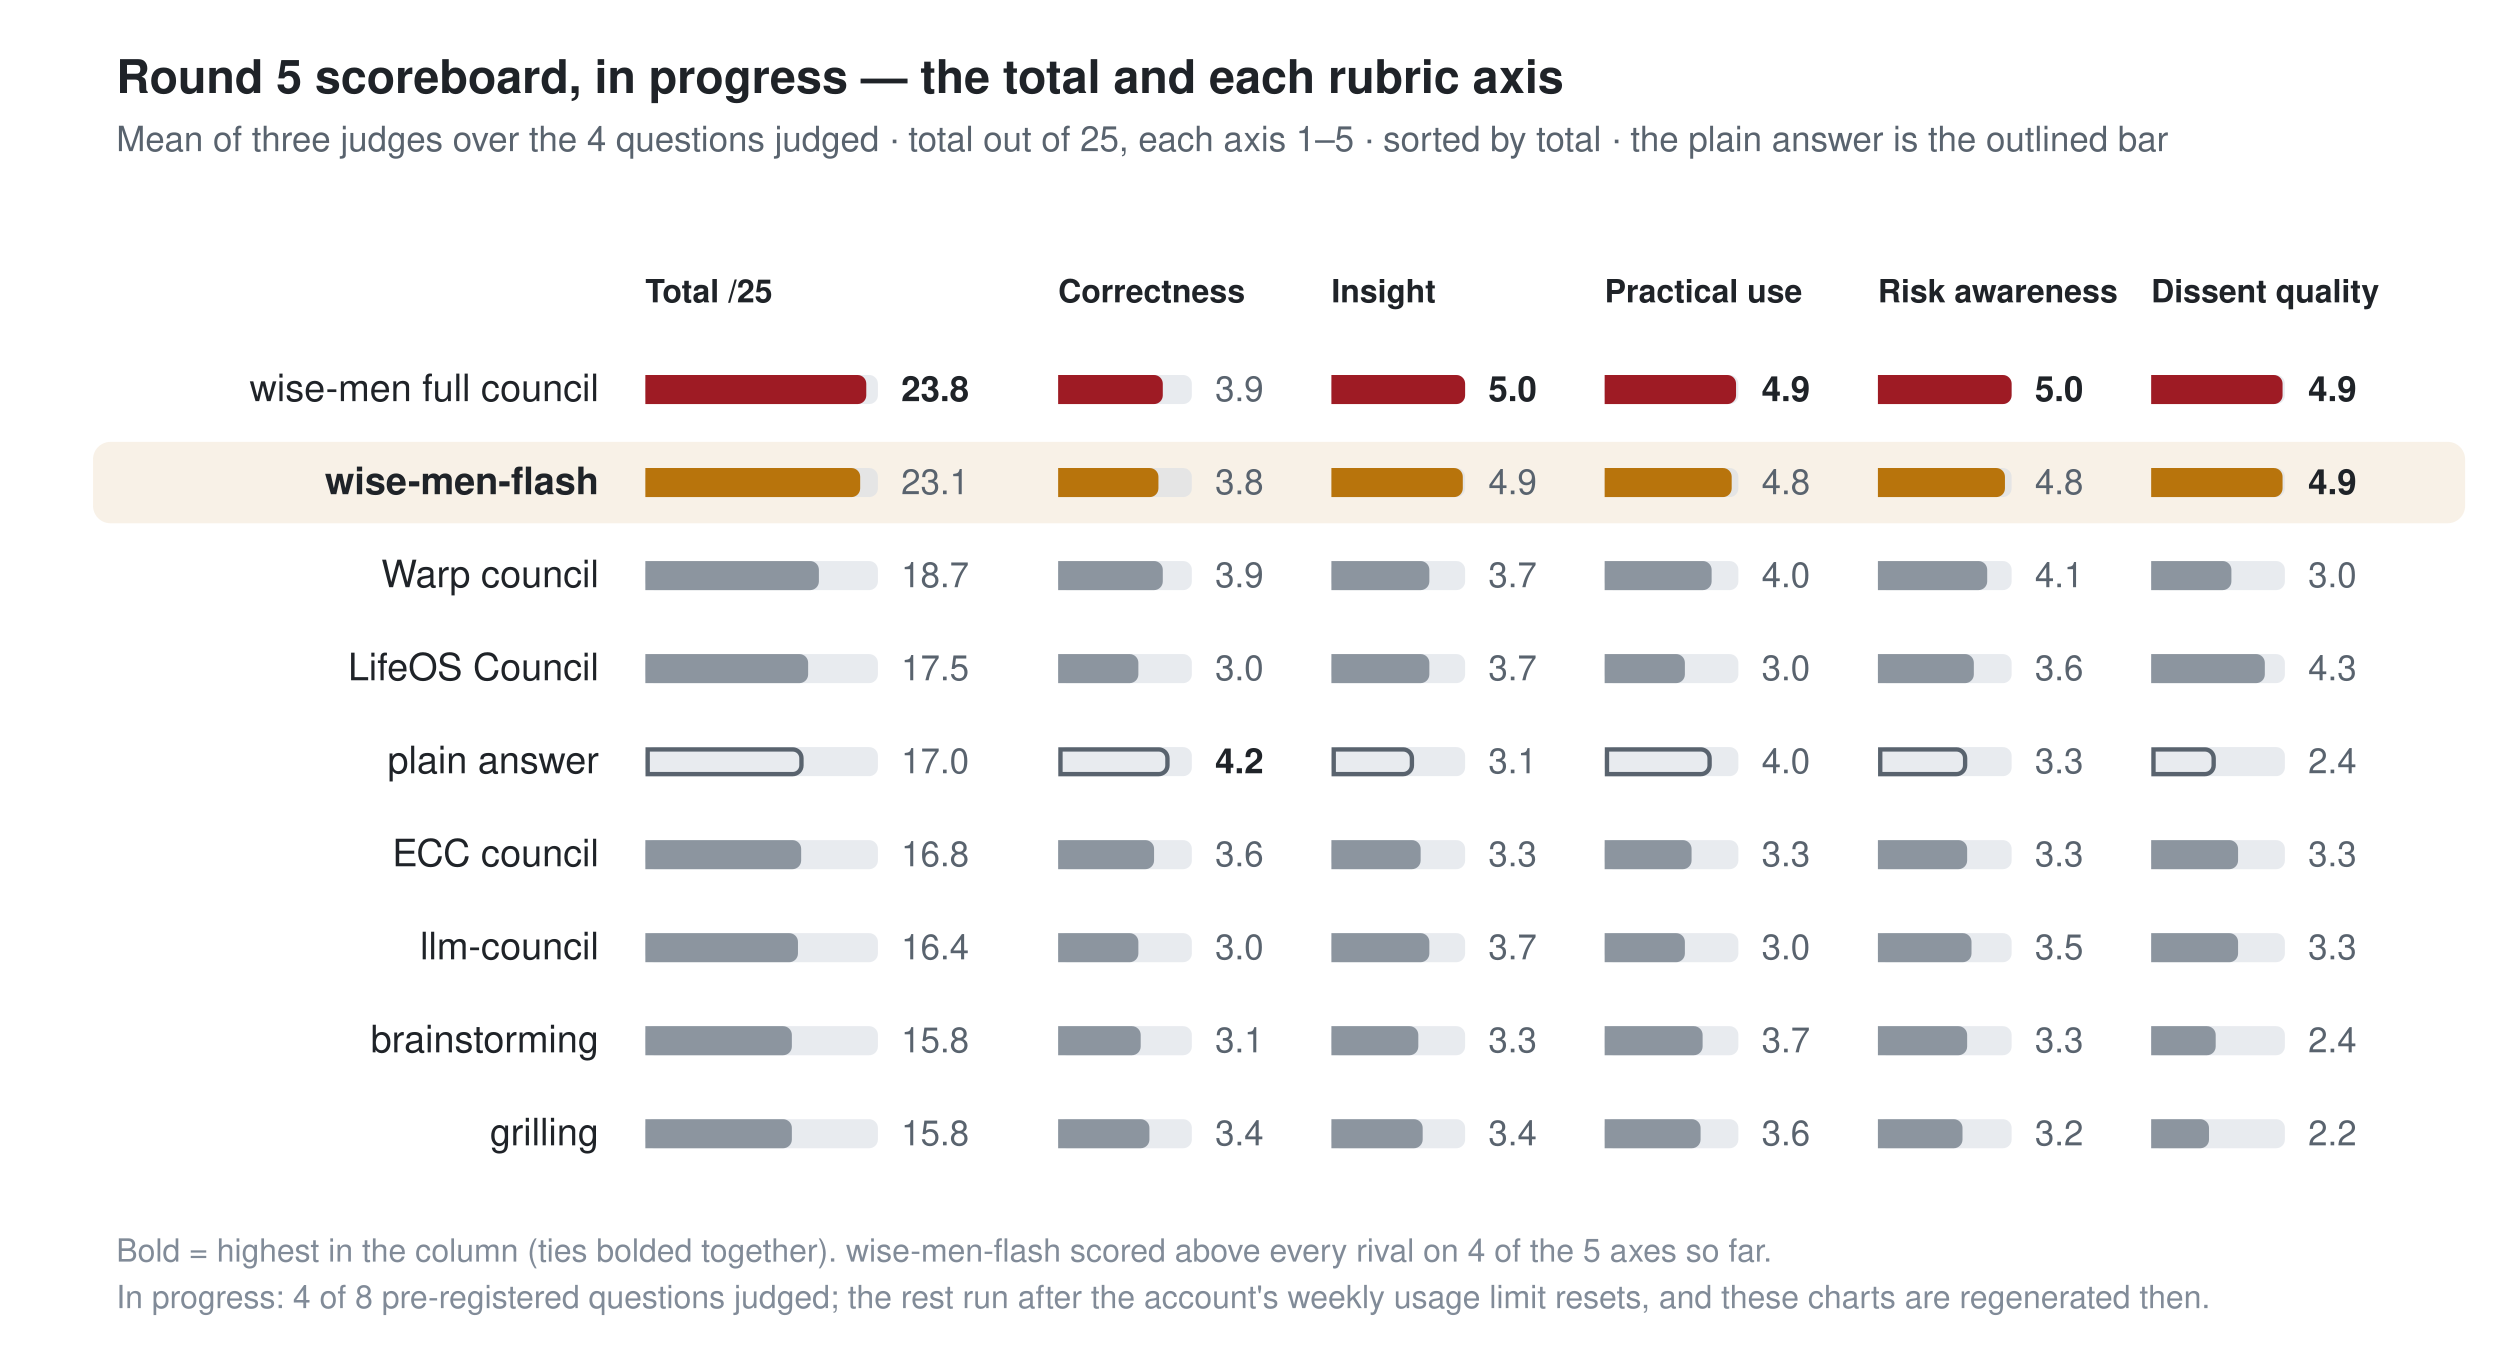
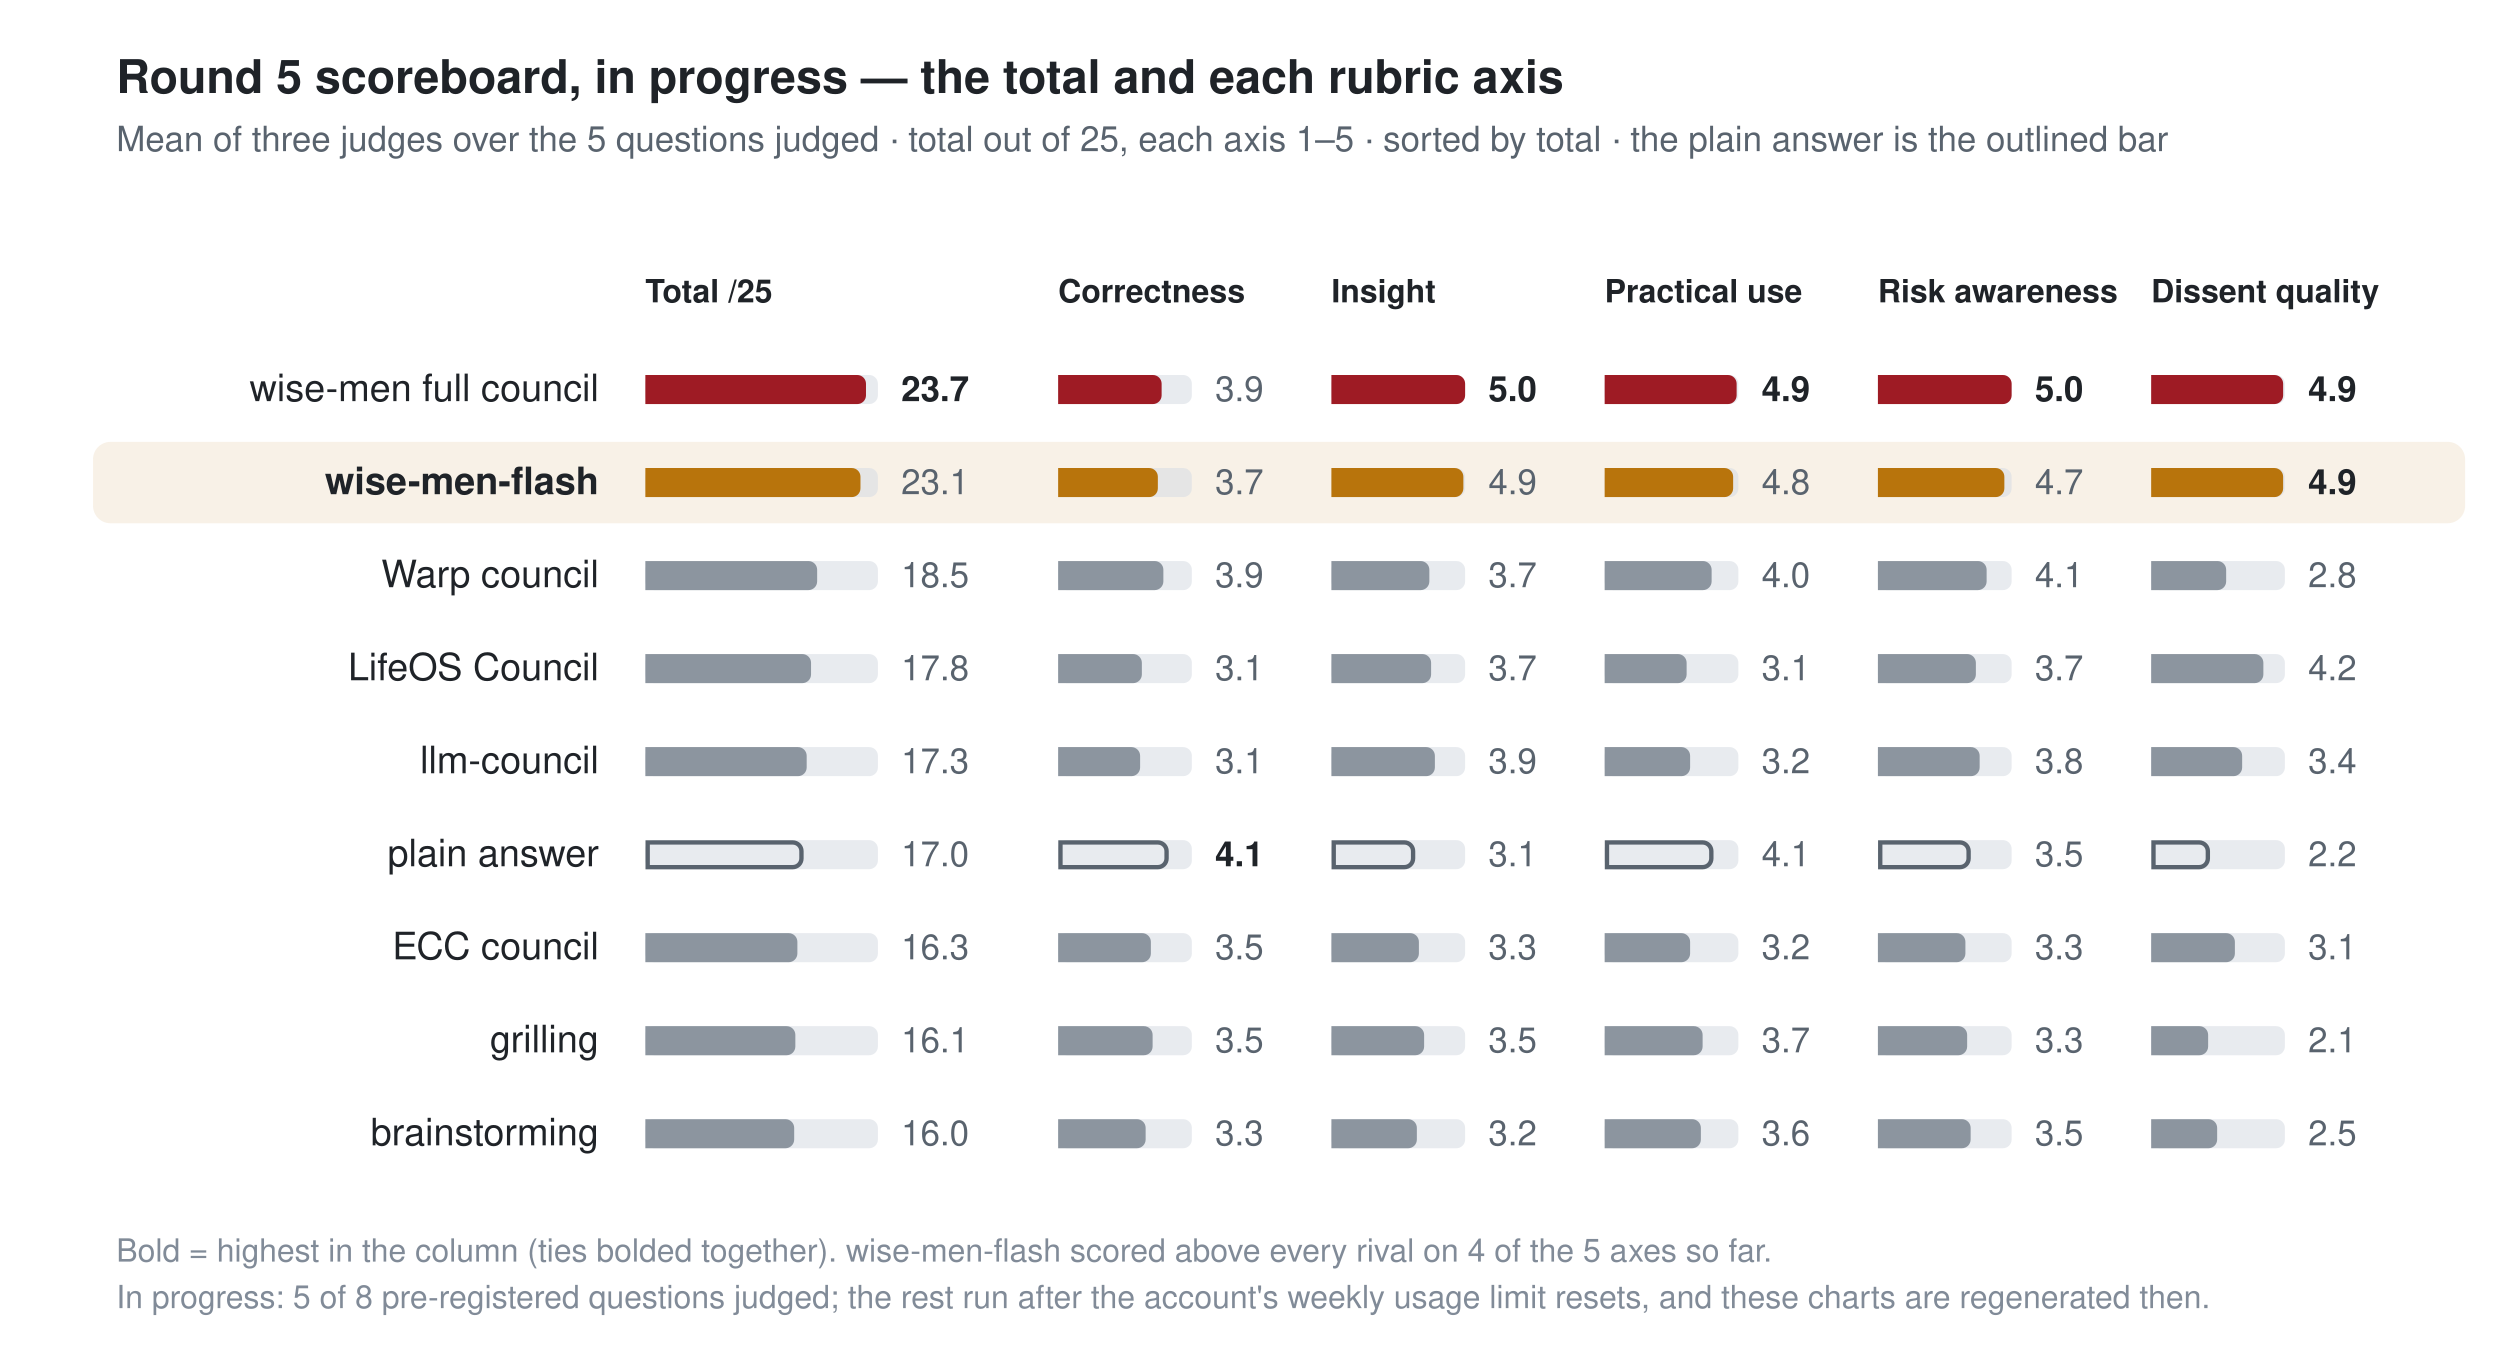
<svg xmlns="http://www.w3.org/2000/svg" viewBox="0 0 860 464" width="860" font-family="-apple-system, BlinkMacSystemFont, 'Segoe UI', Helvetica, Arial, sans-serif">
  <text x="40" y="32" font-size="16" font-weight="600" fill="#1f2328" text-anchor="start">Round 5 scoreboard, in progress — the total and each rubric axis</text>
-   <text x="40" y="52" font-size="12" font-weight="400" fill="#59636e" text-anchor="start">Mean of three judges over the 4 questions judged · total out of 25, each axis 1–5 · sorted by total · the plain answer is the outlined bar</text>
+   <text x="40" y="52" font-size="12" font-weight="400" fill="#59636e" text-anchor="start">Mean of three judges over the 5 questions judged · total out of 25, each axis 1–5 · sorted by total · the plain answer is the outlined bar</text>
  <text x="222" y="104" font-size="11" font-weight="600" fill="#1f2328" text-anchor="start">Total /25</text>
  <text x="364" y="104" font-size="11" font-weight="600" fill="#1f2328" text-anchor="start">Correctness</text>
  <text x="458" y="104" font-size="11" font-weight="600" fill="#1f2328" text-anchor="start">Insight</text>
  <text x="552" y="104" font-size="11" font-weight="600" fill="#1f2328" text-anchor="start">Practical use</text>
  <text x="646" y="104" font-size="11" font-weight="600" fill="#1f2328" text-anchor="start">Risk awareness</text>
  <text x="740" y="104" font-size="11" font-weight="600" fill="#1f2328" text-anchor="start">Dissent quality</text>
  <text x="206" y="138" font-size="13" font-weight="500" fill="#1f2328" text-anchor="end">wise-men full council</text>
  <rect x="222" y="129" width="80" height="10" rx="3" fill="#d8dee4" fill-opacity="0.6" />
-   <path d="M222,129h73a3,3 0 0 1 3,3v4a3,3 0 0 1 -3,3h-73z" fill="#9e1b24" />
-   <text x="310" y="138" font-size="12" font-weight="700" fill="#1f2328" text-anchor="start">23.8</text>
+   <path d="M222,129h72.9a3,3 0 0 1 3,3v4a3,3 0 0 1 -3,3h-72.9z" fill="#9e1b24" />
+   <text x="310" y="138" font-size="12" font-weight="700" fill="#1f2328" text-anchor="start">23.7</text>
  <rect x="364" y="129" width="46" height="10" rx="3" fill="#d8dee4" fill-opacity="0.6" />
-   <path d="M364,129h33a3,3 0 0 1 3,3v4a3,3 0 0 1 -3,3h-33z" fill="#9e1b24" />
+   <path d="M364,129h32.6a3,3 0 0 1 3,3v4a3,3 0 0 1 -3,3h-32.6z" fill="#9e1b24" />
  <text x="418" y="138" font-size="12" font-weight="400" fill="#59636e" text-anchor="start">3.9</text>
  <rect x="458" y="129" width="46" height="10" rx="3" fill="#d8dee4" fill-opacity="0.6" />
  <path d="M458,129h43a3,3 0 0 1 3,3v4a3,3 0 0 1 -3,3h-43z" fill="#9e1b24" />
  <text x="512" y="138" font-size="12" font-weight="700" fill="#1f2328" text-anchor="start">5.0</text>
  <rect x="552" y="129" width="46" height="10" rx="3" fill="#d8dee4" fill-opacity="0.6" />
-   <path d="M552,129h42.2a3,3 0 0 1 3,3v4a3,3 0 0 1 -3,3h-42.2z" fill="#9e1b24" />
+   <path d="M552,129h42.4a3,3 0 0 1 3,3v4a3,3 0 0 1 -3,3h-42.4z" fill="#9e1b24" />
  <text x="606" y="138" font-size="12" font-weight="700" fill="#1f2328" text-anchor="start">4.9</text>
  <rect x="646" y="129" width="46" height="10" rx="3" fill="#d8dee4" fill-opacity="0.6" />
  <path d="M646,129h43a3,3 0 0 1 3,3v4a3,3 0 0 1 -3,3h-43z" fill="#9e1b24" />
  <text x="700" y="138" font-size="12" font-weight="700" fill="#1f2328" text-anchor="start">5.0</text>
  <rect x="740" y="129" width="46" height="10" rx="3" fill="#d8dee4" fill-opacity="0.6" />
-   <path d="M740,129h42.2a3,3 0 0 1 3,3v4a3,3 0 0 1 -3,3h-42.2z" fill="#9e1b24" />
+   <path d="M740,129h42.4a3,3 0 0 1 3,3v4a3,3 0 0 1 -3,3h-42.4z" fill="#9e1b24" />
  <text x="794" y="138" font-size="12" font-weight="700" fill="#1f2328" text-anchor="start">4.9</text>
  <rect x="32" y="152" width="816" height="28" rx="6" fill="#b8740c" fill-opacity="0.10" />
  <text x="206" y="170" font-size="13" font-weight="700" fill="#1f2328" text-anchor="end">wise-men-flash</text>
  <rect x="222" y="161" width="80" height="10" rx="3" fill="#d8dee4" fill-opacity="0.6" />
-   <path d="M222,161h70.9a3,3 0 0 1 3,3v4a3,3 0 0 1 -3,3h-70.9z" fill="#b8740c" />
+   <path d="M222,161h71a3,3 0 0 1 3,3v4a3,3 0 0 1 -3,3h-71z" fill="#b8740c" />
  <text x="310" y="170" font-size="12" font-weight="400" fill="#59636e" text-anchor="start">23.1</text>
  <rect x="364" y="161" width="46" height="10" rx="3" fill="#d8dee4" fill-opacity="0.6" />
-   <path d="M364,161h31.5a3,3 0 0 1 3,3v4a3,3 0 0 1 -3,3h-31.5z" fill="#b8740c" />
-   <text x="418" y="170" font-size="12" font-weight="400" fill="#59636e" text-anchor="start">3.8</text>
+   <path d="M364,161h31.3a3,3 0 0 1 3,3v4a3,3 0 0 1 -3,3h-31.3z" fill="#b8740c" />
+   <text x="418" y="170" font-size="12" font-weight="400" fill="#59636e" text-anchor="start">3.7</text>
  <rect x="458" y="161" width="46" height="10" rx="3" fill="#d8dee4" fill-opacity="0.6" />
-   <path d="M458,161h42.2a3,3 0 0 1 3,3v4a3,3 0 0 1 -3,3h-42.2z" fill="#b8740c" />
+   <path d="M458,161h42.4a3,3 0 0 1 3,3v4a3,3 0 0 1 -3,3h-42.4z" fill="#b8740c" />
  <text x="512" y="170" font-size="12" font-weight="400" fill="#59636e" text-anchor="start">4.9</text>
  <rect x="552" y="161" width="46" height="10" rx="3" fill="#d8dee4" fill-opacity="0.6" />
-   <path d="M552,161h40.7a3,3 0 0 1 3,3v4a3,3 0 0 1 -3,3h-40.7z" fill="#b8740c" />
+   <path d="M552,161h41.2a3,3 0 0 1 3,3v4a3,3 0 0 1 -3,3h-41.2z" fill="#b8740c" />
  <text x="606" y="170" font-size="12" font-weight="400" fill="#59636e" text-anchor="start">4.8</text>
  <rect x="646" y="161" width="46" height="10" rx="3" fill="#d8dee4" fill-opacity="0.6" />
-   <path d="M646,161h40.7a3,3 0 0 1 3,3v4a3,3 0 0 1 -3,3h-40.7z" fill="#b8740c" />
-   <text x="700" y="170" font-size="12" font-weight="400" fill="#59636e" text-anchor="start">4.8</text>
+   <path d="M646,161h40.5a3,3 0 0 1 3,3v4a3,3 0 0 1 -3,3h-40.5z" fill="#b8740c" />
+   <text x="700" y="170" font-size="12" font-weight="400" fill="#59636e" text-anchor="start">4.7</text>
  <rect x="740" y="161" width="46" height="10" rx="3" fill="#d8dee4" fill-opacity="0.6" />
-   <path d="M740,161h42.2a3,3 0 0 1 3,3v4a3,3 0 0 1 -3,3h-42.2z" fill="#b8740c" />
+   <path d="M740,161h42.4a3,3 0 0 1 3,3v4a3,3 0 0 1 -3,3h-42.4z" fill="#b8740c" />
  <text x="794" y="170" font-size="12" font-weight="700" fill="#1f2328" text-anchor="start">4.9</text>
  <text x="206" y="202" font-size="13" font-weight="500" fill="#1f2328" text-anchor="end">Warp council</text>
  <rect x="222" y="193" width="80" height="10" rx="3" fill="#d8dee4" fill-opacity="0.6" />
-   <path d="M222,193h56.7a3,3 0 0 1 3,3v4a3,3 0 0 1 -3,3h-56.7z" fill="#8c959f" />
-   <text x="310" y="202" font-size="12" font-weight="400" fill="#59636e" text-anchor="start">18.7</text>
+   <path d="M222,193h56.1a3,3 0 0 1 3,3v4a3,3 0 0 1 -3,3h-56.1z" fill="#8c959f" />
+   <text x="310" y="202" font-size="12" font-weight="400" fill="#59636e" text-anchor="start">18.5</text>
  <rect x="364" y="193" width="46" height="10" rx="3" fill="#d8dee4" fill-opacity="0.6" />
-   <path d="M364,193h33a3,3 0 0 1 3,3v4a3,3 0 0 1 -3,3h-33z" fill="#8c959f" />
+   <path d="M364,193h33.2a3,3 0 0 1 3,3v4a3,3 0 0 1 -3,3h-33.2z" fill="#8c959f" />
  <text x="418" y="202" font-size="12" font-weight="400" fill="#59636e" text-anchor="start">3.9</text>
  <rect x="458" y="193" width="46" height="10" rx="3" fill="#d8dee4" fill-opacity="0.6" />
  <path d="M458,193h30.7a3,3 0 0 1 3,3v4a3,3 0 0 1 -3,3h-30.7z" fill="#8c959f" />
  <text x="512" y="202" font-size="12" font-weight="400" fill="#59636e" text-anchor="start">3.7</text>
  <rect x="552" y="193" width="46" height="10" rx="3" fill="#d8dee4" fill-opacity="0.6" />
  <path d="M552,193h33.8a3,3 0 0 1 3,3v4a3,3 0 0 1 -3,3h-33.8z" fill="#8c959f" />
  <text x="606" y="202" font-size="12" font-weight="400" fill="#59636e" text-anchor="start">4.0</text>
  <rect x="646" y="193" width="46" height="10" rx="3" fill="#d8dee4" fill-opacity="0.6" />
-   <path d="M646,193h34.6a3,3 0 0 1 3,3v4a3,3 0 0 1 -3,3h-34.6z" fill="#8c959f" />
+   <path d="M646,193h34.4a3,3 0 0 1 3,3v4a3,3 0 0 1 -3,3h-34.4z" fill="#8c959f" />
  <text x="700" y="202" font-size="12" font-weight="400" fill="#59636e" text-anchor="start">4.1</text>
  <rect x="740" y="193" width="46" height="10" rx="3" fill="#d8dee4" fill-opacity="0.6" />
-   <path d="M740,193h24.6a3,3 0 0 1 3,3v4a3,3 0 0 1 -3,3h-24.6z" fill="#8c959f" />
-   <text x="794" y="202" font-size="12" font-weight="400" fill="#59636e" text-anchor="start">3.0</text>
+   <path d="M740,193h22.8a3,3 0 0 1 3,3v4a3,3 0 0 1 -3,3h-22.8z" fill="#8c959f" />
+   <text x="794" y="202" font-size="12" font-weight="400" fill="#59636e" text-anchor="start">2.8</text>
  <text x="206" y="234" font-size="13" font-weight="500" fill="#1f2328" text-anchor="end">LifeOS Council</text>
  <rect x="222" y="225" width="80" height="10" rx="3" fill="#d8dee4" fill-opacity="0.6" />
-   <path d="M222,225h53a3,3 0 0 1 3,3v4a3,3 0 0 1 -3,3h-53z" fill="#8c959f" />
-   <text x="310" y="234" font-size="12" font-weight="400" fill="#59636e" text-anchor="start">17.5</text>
+   <path d="M222,225h54a3,3 0 0 1 3,3v4a3,3 0 0 1 -3,3h-54z" fill="#8c959f" />
+   <text x="310" y="234" font-size="12" font-weight="400" fill="#59636e" text-anchor="start">17.8</text>
  <rect x="364" y="225" width="46" height="10" rx="3" fill="#d8dee4" fill-opacity="0.6" />
-   <path d="M364,225h24.6a3,3 0 0 1 3,3v4a3,3 0 0 1 -3,3h-24.6z" fill="#8c959f" />
-   <text x="418" y="234" font-size="12" font-weight="400" fill="#59636e" text-anchor="start">3.0</text>
+   <path d="M364,225h25.8a3,3 0 0 1 3,3v4a3,3 0 0 1 -3,3h-25.8z" fill="#8c959f" />
+   <text x="418" y="234" font-size="12" font-weight="400" fill="#59636e" text-anchor="start">3.1</text>
  <rect x="458" y="225" width="46" height="10" rx="3" fill="#d8dee4" fill-opacity="0.6" />
-   <path d="M458,225h30.7a3,3 0 0 1 3,3v4a3,3 0 0 1 -3,3h-30.7z" fill="#8c959f" />
+   <path d="M458,225h31.3a3,3 0 0 1 3,3v4a3,3 0 0 1 -3,3h-31.3z" fill="#8c959f" />
  <text x="512" y="234" font-size="12" font-weight="400" fill="#59636e" text-anchor="start">3.7</text>
  <rect x="552" y="225" width="46" height="10" rx="3" fill="#d8dee4" fill-opacity="0.6" />
-   <path d="M552,225h24.6a3,3 0 0 1 3,3v4a3,3 0 0 1 -3,3h-24.6z" fill="#8c959f" />
-   <text x="606" y="234" font-size="12" font-weight="400" fill="#59636e" text-anchor="start">3.0</text>
+   <path d="M552,225h25.2a3,3 0 0 1 3,3v4a3,3 0 0 1 -3,3h-25.2z" fill="#8c959f" />
+   <text x="606" y="234" font-size="12" font-weight="400" fill="#59636e" text-anchor="start">3.1</text>
  <rect x="646" y="225" width="46" height="10" rx="3" fill="#d8dee4" fill-opacity="0.6" />
-   <path d="M646,225h30a3,3 0 0 1 3,3v4a3,3 0 0 1 -3,3h-30z" fill="#8c959f" />
-   <text x="700" y="234" font-size="12" font-weight="400" fill="#59636e" text-anchor="start">3.6</text>
+   <path d="M646,225h30.7a3,3 0 0 1 3,3v4a3,3 0 0 1 -3,3h-30.7z" fill="#8c959f" />
+   <text x="700" y="234" font-size="12" font-weight="400" fill="#59636e" text-anchor="start">3.7</text>
  <rect x="740" y="225" width="46" height="10" rx="3" fill="#d8dee4" fill-opacity="0.6" />
-   <path d="M740,225h36.1a3,3 0 0 1 3,3v4a3,3 0 0 1 -3,3h-36.1z" fill="#8c959f" />
-   <text x="794" y="234" font-size="12" font-weight="400" fill="#59636e" text-anchor="start">4.3</text>
-   <text x="206" y="266" font-size="13" font-weight="500" fill="#1f2328" text-anchor="end">plain answer</text>
+   <path d="M740,225h35.6a3,3 0 0 1 3,3v4a3,3 0 0 1 -3,3h-35.6z" fill="#8c959f" />
+   <text x="794" y="234" font-size="12" font-weight="400" fill="#59636e" text-anchor="start">4.2</text>
+   <text x="206" y="266" font-size="13" font-weight="500" fill="#1f2328" text-anchor="end">llm-council</text>
  <rect x="222" y="257" width="80" height="10" rx="3" fill="#d8dee4" fill-opacity="0.6" />
-   <path d="M222.8,257.8h49.9a3,3 0 0 1 3,3v2.5a3,3 0 0 1 -3,3h-49.9z" fill="none" stroke="#59636e" stroke-width="1.5" />
-   <text x="310" y="266" font-size="12" font-weight="400" fill="#59636e" text-anchor="start">17.0</text>
+   <path d="M222,257h52.5a3,3 0 0 1 3,3v4a3,3 0 0 1 -3,3h-52.5z" fill="#8c959f" />
+   <text x="310" y="266" font-size="12" font-weight="400" fill="#59636e" text-anchor="start">17.3</text>
  <rect x="364" y="257" width="46" height="10" rx="3" fill="#d8dee4" fill-opacity="0.6" />
-   <path d="M364.8,257.8h33.8a3,3 0 0 1 3,3v2.5a3,3 0 0 1 -3,3h-33.8z" fill="none" stroke="#59636e" stroke-width="1.5" />
-   <text x="418" y="266" font-size="12" font-weight="700" fill="#1f2328" text-anchor="start">4.2</text>
+   <path d="M364,257h25.2a3,3 0 0 1 3,3v4a3,3 0 0 1 -3,3h-25.2z" fill="#8c959f" />
+   <text x="418" y="266" font-size="12" font-weight="400" fill="#59636e" text-anchor="start">3.1</text>
  <rect x="458" y="257" width="46" height="10" rx="3" fill="#d8dee4" fill-opacity="0.6" />
-   <path d="M458.8,257.8h23.9a3,3 0 0 1 3,3v2.5a3,3 0 0 1 -3,3h-23.9z" fill="none" stroke="#59636e" stroke-width="1.5" />
-   <text x="512" y="266" font-size="12" font-weight="400" fill="#59636e" text-anchor="start">3.1</text>
+   <path d="M458,257h32.6a3,3 0 0 1 3,3v4a3,3 0 0 1 -3,3h-32.6z" fill="#8c959f" />
+   <text x="512" y="266" font-size="12" font-weight="400" fill="#59636e" text-anchor="start">3.9</text>
  <rect x="552" y="257" width="46" height="10" rx="3" fill="#d8dee4" fill-opacity="0.6" />
-   <path d="M552.8,257.8h32.3a3,3 0 0 1 3,3v2.5a3,3 0 0 1 -3,3h-32.3z" fill="none" stroke="#59636e" stroke-width="1.5" />
-   <text x="606" y="266" font-size="12" font-weight="400" fill="#59636e" text-anchor="start">4.0</text>
+   <path d="M552,257h26.4a3,3 0 0 1 3,3v4a3,3 0 0 1 -3,3h-26.4z" fill="#8c959f" />
+   <text x="606" y="266" font-size="12" font-weight="400" fill="#59636e" text-anchor="start">3.2</text>
  <rect x="646" y="257" width="46" height="10" rx="3" fill="#d8dee4" fill-opacity="0.6" />
-   <path d="M646.8,257.8h26.2a3,3 0 0 1 3,3v2.5a3,3 0 0 1 -3,3h-26.2z" fill="none" stroke="#59636e" stroke-width="1.5" />
-   <text x="700" y="266" font-size="12" font-weight="400" fill="#59636e" text-anchor="start">3.3</text>
+   <path d="M646,257h32a3,3 0 0 1 3,3v4a3,3 0 0 1 -3,3h-32z" fill="#8c959f" />
+   <text x="700" y="266" font-size="12" font-weight="400" fill="#59636e" text-anchor="start">3.8</text>
  <rect x="740" y="257" width="46" height="10" rx="3" fill="#d8dee4" fill-opacity="0.6" />
-   <path d="M740.8,257.8h17.7a3,3 0 0 1 3,3v2.5a3,3 0 0 1 -3,3h-17.7z" fill="none" stroke="#59636e" stroke-width="1.5" />
-   <text x="794" y="266" font-size="12" font-weight="400" fill="#59636e" text-anchor="start">2.4</text>
-   <text x="206" y="298" font-size="13" font-weight="500" fill="#1f2328" text-anchor="end">ECC council</text>
+   <path d="M740,257h28.3a3,3 0 0 1 3,3v4a3,3 0 0 1 -3,3h-28.3z" fill="#8c959f" />
+   <text x="794" y="266" font-size="12" font-weight="400" fill="#59636e" text-anchor="start">3.4</text>
+   <text x="206" y="298" font-size="13" font-weight="500" fill="#1f2328" text-anchor="end">plain answer</text>
  <rect x="222" y="289" width="80" height="10" rx="3" fill="#d8dee4" fill-opacity="0.6" />
-   <path d="M222,289h50.6a3,3 0 0 1 3,3v4a3,3 0 0 1 -3,3h-50.6z" fill="#8c959f" />
-   <text x="310" y="298" font-size="12" font-weight="400" fill="#59636e" text-anchor="start">16.8</text>
+   <path d="M222.8,289.8h49.9a3,3 0 0 1 3,3v2.5a3,3 0 0 1 -3,3h-49.9z" fill="none" stroke="#59636e" stroke-width="1.5" />
+   <text x="310" y="298" font-size="12" font-weight="400" fill="#59636e" text-anchor="start">17.0</text>
  <rect x="364" y="289" width="46" height="10" rx="3" fill="#d8dee4" fill-opacity="0.6" />
-   <path d="M364,289h30a3,3 0 0 1 3,3v4a3,3 0 0 1 -3,3h-30z" fill="#8c959f" />
-   <text x="418" y="298" font-size="12" font-weight="400" fill="#59636e" text-anchor="start">3.6</text>
+   <path d="M364.8,289.8h33.5a3,3 0 0 1 3,3v2.5a3,3 0 0 1 -3,3h-33.5z" fill="none" stroke="#59636e" stroke-width="1.5" />
+   <text x="418" y="298" font-size="12" font-weight="700" fill="#1f2328" text-anchor="start">4.1</text>
  <rect x="458" y="289" width="46" height="10" rx="3" fill="#d8dee4" fill-opacity="0.6" />
-   <path d="M458,289h27.7a3,3 0 0 1 3,3v4a3,3 0 0 1 -3,3h-27.7z" fill="#8c959f" />
-   <text x="512" y="298" font-size="12" font-weight="400" fill="#59636e" text-anchor="start">3.3</text>
+   <path d="M458.8,289.8h24.3a3,3 0 0 1 3,3v2.5a3,3 0 0 1 -3,3h-24.3z" fill="none" stroke="#59636e" stroke-width="1.5" />
+   <text x="512" y="298" font-size="12" font-weight="400" fill="#59636e" text-anchor="start">3.1</text>
  <rect x="552" y="289" width="46" height="10" rx="3" fill="#d8dee4" fill-opacity="0.6" />
-   <path d="M552,289h26.9a3,3 0 0 1 3,3v4a3,3 0 0 1 -3,3h-26.9z" fill="#8c959f" />
-   <text x="606" y="298" font-size="12" font-weight="400" fill="#59636e" text-anchor="start">3.3</text>
+   <path d="M552.8,289.8h32.9a3,3 0 0 1 3,3v2.5a3,3 0 0 1 -3,3h-32.9z" fill="none" stroke="#59636e" stroke-width="1.5" />
+   <text x="606" y="298" font-size="12" font-weight="400" fill="#59636e" text-anchor="start">4.1</text>
  <rect x="646" y="289" width="46" height="10" rx="3" fill="#d8dee4" fill-opacity="0.6" />
-   <path d="M646,289h27.7a3,3 0 0 1 3,3v4a3,3 0 0 1 -3,3h-27.7z" fill="#8c959f" />
-   <text x="700" y="298" font-size="12" font-weight="400" fill="#59636e" text-anchor="start">3.3</text>
+   <path d="M646.8,289.8h27.4a3,3 0 0 1 3,3v2.5a3,3 0 0 1 -3,3h-27.4z" fill="none" stroke="#59636e" stroke-width="1.5" />
+   <text x="700" y="298" font-size="12" font-weight="400" fill="#59636e" text-anchor="start">3.5</text>
  <rect x="740" y="289" width="46" height="10" rx="3" fill="#d8dee4" fill-opacity="0.6" />
-   <path d="M740,289h26.9a3,3 0 0 1 3,3v4a3,3 0 0 1 -3,3h-26.9z" fill="#8c959f" />
-   <text x="794" y="298" font-size="12" font-weight="400" fill="#59636e" text-anchor="start">3.3</text>
-   <text x="206" y="330" font-size="13" font-weight="500" fill="#1f2328" text-anchor="end">llm-council</text>
+   <path d="M740.8,289.8h15.7a3,3 0 0 1 3,3v2.5a3,3 0 0 1 -3,3h-15.7z" fill="none" stroke="#59636e" stroke-width="1.5" />
+   <text x="794" y="298" font-size="12" font-weight="400" fill="#59636e" text-anchor="start">2.2</text>
+   <text x="206" y="330" font-size="13" font-weight="500" fill="#1f2328" text-anchor="end">ECC council</text>
  <rect x="222" y="321" width="80" height="10" rx="3" fill="#d8dee4" fill-opacity="0.6" />
-   <path d="M222,321h49.5a3,3 0 0 1 3,3v4a3,3 0 0 1 -3,3h-49.5z" fill="#8c959f" />
-   <text x="310" y="330" font-size="12" font-weight="400" fill="#59636e" text-anchor="start">16.4</text>
+   <path d="M222,321h49.3a3,3 0 0 1 3,3v4a3,3 0 0 1 -3,3h-49.3z" fill="#8c959f" />
+   <text x="310" y="330" font-size="12" font-weight="400" fill="#59636e" text-anchor="start">16.3</text>
  <rect x="364" y="321" width="46" height="10" rx="3" fill="#d8dee4" fill-opacity="0.6" />
-   <path d="M364,321h24.6a3,3 0 0 1 3,3v4a3,3 0 0 1 -3,3h-24.6z" fill="#8c959f" />
-   <text x="418" y="330" font-size="12" font-weight="400" fill="#59636e" text-anchor="start">3.0</text>
+   <path d="M364,321h28.9a3,3 0 0 1 3,3v4a3,3 0 0 1 -3,3h-28.9z" fill="#8c959f" />
+   <text x="418" y="330" font-size="12" font-weight="400" fill="#59636e" text-anchor="start">3.5</text>
  <rect x="458" y="321" width="46" height="10" rx="3" fill="#d8dee4" fill-opacity="0.6" />
-   <path d="M458,321h30.7a3,3 0 0 1 3,3v4a3,3 0 0 1 -3,3h-30.7z" fill="#8c959f" />
-   <text x="512" y="330" font-size="12" font-weight="400" fill="#59636e" text-anchor="start">3.7</text>
+   <path d="M458,321h27.1a3,3 0 0 1 3,3v4a3,3 0 0 1 -3,3h-27.1z" fill="#8c959f" />
+   <text x="512" y="330" font-size="12" font-weight="400" fill="#59636e" text-anchor="start">3.3</text>
  <rect x="552" y="321" width="46" height="10" rx="3" fill="#d8dee4" fill-opacity="0.6" />
-   <path d="M552,321h24.6a3,3 0 0 1 3,3v4a3,3 0 0 1 -3,3h-24.6z" fill="#8c959f" />
-   <text x="606" y="330" font-size="12" font-weight="400" fill="#59636e" text-anchor="start">3.0</text>
+   <path d="M552,321h26.4a3,3 0 0 1 3,3v4a3,3 0 0 1 -3,3h-26.4z" fill="#8c959f" />
+   <text x="606" y="330" font-size="12" font-weight="400" fill="#59636e" text-anchor="start">3.2</text>
  <rect x="646" y="321" width="46" height="10" rx="3" fill="#d8dee4" fill-opacity="0.6" />
-   <path d="M646,321h29.2a3,3 0 0 1 3,3v4a3,3 0 0 1 -3,3h-29.2z" fill="#8c959f" />
-   <text x="700" y="330" font-size="12" font-weight="400" fill="#59636e" text-anchor="start">3.5</text>
+   <path d="M646,321h27.1a3,3 0 0 1 3,3v4a3,3 0 0 1 -3,3h-27.1z" fill="#8c959f" />
+   <text x="700" y="330" font-size="12" font-weight="400" fill="#59636e" text-anchor="start">3.3</text>
  <rect x="740" y="321" width="46" height="10" rx="3" fill="#d8dee4" fill-opacity="0.6" />
-   <path d="M740,321h26.9a3,3 0 0 1 3,3v4a3,3 0 0 1 -3,3h-26.9z" fill="#8c959f" />
-   <text x="794" y="330" font-size="12" font-weight="400" fill="#59636e" text-anchor="start">3.3</text>
-   <text x="206" y="362" font-size="13" font-weight="500" fill="#1f2328" text-anchor="end">brainstorming</text>
+   <path d="M740,321h25.8a3,3 0 0 1 3,3v4a3,3 0 0 1 -3,3h-25.8z" fill="#8c959f" />
+   <text x="794" y="330" font-size="12" font-weight="400" fill="#59636e" text-anchor="start">3.1</text>
+   <text x="206" y="362" font-size="13" font-weight="500" fill="#1f2328" text-anchor="end">grilling</text>
  <rect x="222" y="353" width="80" height="10" rx="3" fill="#d8dee4" fill-opacity="0.6" />
-   <path d="M222,353h47.4a3,3 0 0 1 3,3v4a3,3 0 0 1 -3,3h-47.4z" fill="#8c959f" />
-   <text x="310" y="362" font-size="12" font-weight="400" fill="#59636e" text-anchor="start">15.8</text>
+   <path d="M222,353h48.6a3,3 0 0 1 3,3v4a3,3 0 0 1 -3,3h-48.6z" fill="#8c959f" />
+   <text x="310" y="362" font-size="12" font-weight="400" fill="#59636e" text-anchor="start">16.1</text>
  <rect x="364" y="353" width="46" height="10" rx="3" fill="#d8dee4" fill-opacity="0.6" />
-   <path d="M364,353h25.4a3,3 0 0 1 3,3v4a3,3 0 0 1 -3,3h-25.4z" fill="#8c959f" />
-   <text x="418" y="362" font-size="12" font-weight="400" fill="#59636e" text-anchor="start">3.1</text>
+   <path d="M364,353h29.5a3,3 0 0 1 3,3v4a3,3 0 0 1 -3,3h-29.5z" fill="#8c959f" />
+   <text x="418" y="362" font-size="12" font-weight="400" fill="#59636e" text-anchor="start">3.5</text>
  <rect x="458" y="353" width="46" height="10" rx="3" fill="#d8dee4" fill-opacity="0.6" />
-   <path d="M458,353h26.9a3,3 0 0 1 3,3v4a3,3 0 0 1 -3,3h-26.9z" fill="#8c959f" />
-   <text x="512" y="362" font-size="12" font-weight="400" fill="#59636e" text-anchor="start">3.3</text>
+   <path d="M458,353h28.9a3,3 0 0 1 3,3v4a3,3 0 0 1 -3,3h-28.9z" fill="#8c959f" />
+   <text x="512" y="362" font-size="12" font-weight="400" fill="#59636e" text-anchor="start">3.5</text>
  <rect x="552" y="353" width="46" height="10" rx="3" fill="#d8dee4" fill-opacity="0.6" />
  <path d="M552,353h30.7a3,3 0 0 1 3,3v4a3,3 0 0 1 -3,3h-30.7z" fill="#8c959f" />
  <text x="606" y="362" font-size="12" font-weight="400" fill="#59636e" text-anchor="start">3.7</text>
  <rect x="646" y="353" width="46" height="10" rx="3" fill="#d8dee4" fill-opacity="0.6" />
  <path d="M646,353h27.7a3,3 0 0 1 3,3v4a3,3 0 0 1 -3,3h-27.7z" fill="#8c959f" />
  <text x="700" y="362" font-size="12" font-weight="400" fill="#59636e" text-anchor="start">3.3</text>
  <rect x="740" y="353" width="46" height="10" rx="3" fill="#d8dee4" fill-opacity="0.6" />
-   <path d="M740,353h19.2a3,3 0 0 1 3,3v4a3,3 0 0 1 -3,3h-19.2z" fill="#8c959f" />
-   <text x="794" y="362" font-size="12" font-weight="400" fill="#59636e" text-anchor="start">2.4</text>
-   <text x="206" y="394" font-size="13" font-weight="500" fill="#1f2328" text-anchor="end">grilling</text>
+   <path d="M740,353h16.6a3,3 0 0 1 3,3v4a3,3 0 0 1 -3,3h-16.6z" fill="#8c959f" />
+   <text x="794" y="362" font-size="12" font-weight="400" fill="#59636e" text-anchor="start">2.1</text>
+   <text x="206" y="394" font-size="13" font-weight="500" fill="#1f2328" text-anchor="end">brainstorming</text>
  <rect x="222" y="385" width="80" height="10" rx="3" fill="#d8dee4" fill-opacity="0.6" />
-   <path d="M222,385h47.4a3,3 0 0 1 3,3v4a3,3 0 0 1 -3,3h-47.4z" fill="#8c959f" />
-   <text x="310" y="394" font-size="12" font-weight="400" fill="#59636e" text-anchor="start">15.8</text>
+   <path d="M222,385h48.2a3,3 0 0 1 3,3v4a3,3 0 0 1 -3,3h-48.2z" fill="#8c959f" />
+   <text x="310" y="394" font-size="12" font-weight="400" fill="#59636e" text-anchor="start">16.0</text>
  <rect x="364" y="385" width="46" height="10" rx="3" fill="#d8dee4" fill-opacity="0.6" />
-   <path d="M364,385h28.4a3,3 0 0 1 3,3v4a3,3 0 0 1 -3,3h-28.4z" fill="#8c959f" />
-   <text x="418" y="394" font-size="12" font-weight="400" fill="#59636e" text-anchor="start">3.4</text>
+   <path d="M364,385h27.1a3,3 0 0 1 3,3v4a3,3 0 0 1 -3,3h-27.1z" fill="#8c959f" />
+   <text x="418" y="394" font-size="12" font-weight="400" fill="#59636e" text-anchor="start">3.3</text>
  <rect x="458" y="385" width="46" height="10" rx="3" fill="#d8dee4" fill-opacity="0.6" />
-   <path d="M458,385h28.4a3,3 0 0 1 3,3v4a3,3 0 0 1 -3,3h-28.4z" fill="#8c959f" />
-   <text x="512" y="394" font-size="12" font-weight="400" fill="#59636e" text-anchor="start">3.4</text>
+   <path d="M458,385h26.4a3,3 0 0 1 3,3v4a3,3 0 0 1 -3,3h-26.4z" fill="#8c959f" />
+   <text x="512" y="394" font-size="12" font-weight="400" fill="#59636e" text-anchor="start">3.2</text>
  <rect x="552" y="385" width="46" height="10" rx="3" fill="#d8dee4" fill-opacity="0.6" />
-   <path d="M552,385h30a3,3 0 0 1 3,3v4a3,3 0 0 1 -3,3h-30z" fill="#8c959f" />
+   <path d="M552,385h30.1a3,3 0 0 1 3,3v4a3,3 0 0 1 -3,3h-30.1z" fill="#8c959f" />
  <text x="606" y="394" font-size="12" font-weight="400" fill="#59636e" text-anchor="start">3.6</text>
  <rect x="646" y="385" width="46" height="10" rx="3" fill="#d8dee4" fill-opacity="0.6" />
-   <path d="M646,385h26.1a3,3 0 0 1 3,3v4a3,3 0 0 1 -3,3h-26.1z" fill="#8c959f" />
-   <text x="700" y="394" font-size="12" font-weight="400" fill="#59636e" text-anchor="start">3.2</text>
+   <path d="M646,385h28.9a3,3 0 0 1 3,3v4a3,3 0 0 1 -3,3h-28.9z" fill="#8c959f" />
+   <text x="700" y="394" font-size="12" font-weight="400" fill="#59636e" text-anchor="start">3.5</text>
  <rect x="740" y="385" width="46" height="10" rx="3" fill="#d8dee4" fill-opacity="0.6" />
-   <path d="M740,385h16.9a3,3 0 0 1 3,3v4a3,3 0 0 1 -3,3h-16.9z" fill="#8c959f" />
-   <text x="794" y="394" font-size="12" font-weight="400" fill="#59636e" text-anchor="start">2.2</text>
+   <path d="M740,385h19.7a3,3 0 0 1 3,3v4a3,3 0 0 1 -3,3h-19.7z" fill="#8c959f" />
+   <text x="794" y="394" font-size="12" font-weight="400" fill="#59636e" text-anchor="start">2.5</text>
  <text x="40" y="434" font-size="11" font-weight="400" fill="#818b98" text-anchor="start">Bold = highest in the column (ties bolded together). wise-men-flash scored above every rival on 4 of the 5 axes so far.</text>
-   <text x="40" y="450" font-size="11" font-weight="400" fill="#818b98" text-anchor="start">In progress: 4 of 8 pre-registered questions judged; the rest run after the account's weekly usage limit resets, and these charts are regenerated then.</text>
+   <text x="40" y="450" font-size="11" font-weight="400" fill="#818b98" text-anchor="start">In progress: 5 of 8 pre-registered questions judged; the rest run after the account's weekly usage limit resets, and these charts are regenerated then.</text>
</svg>
